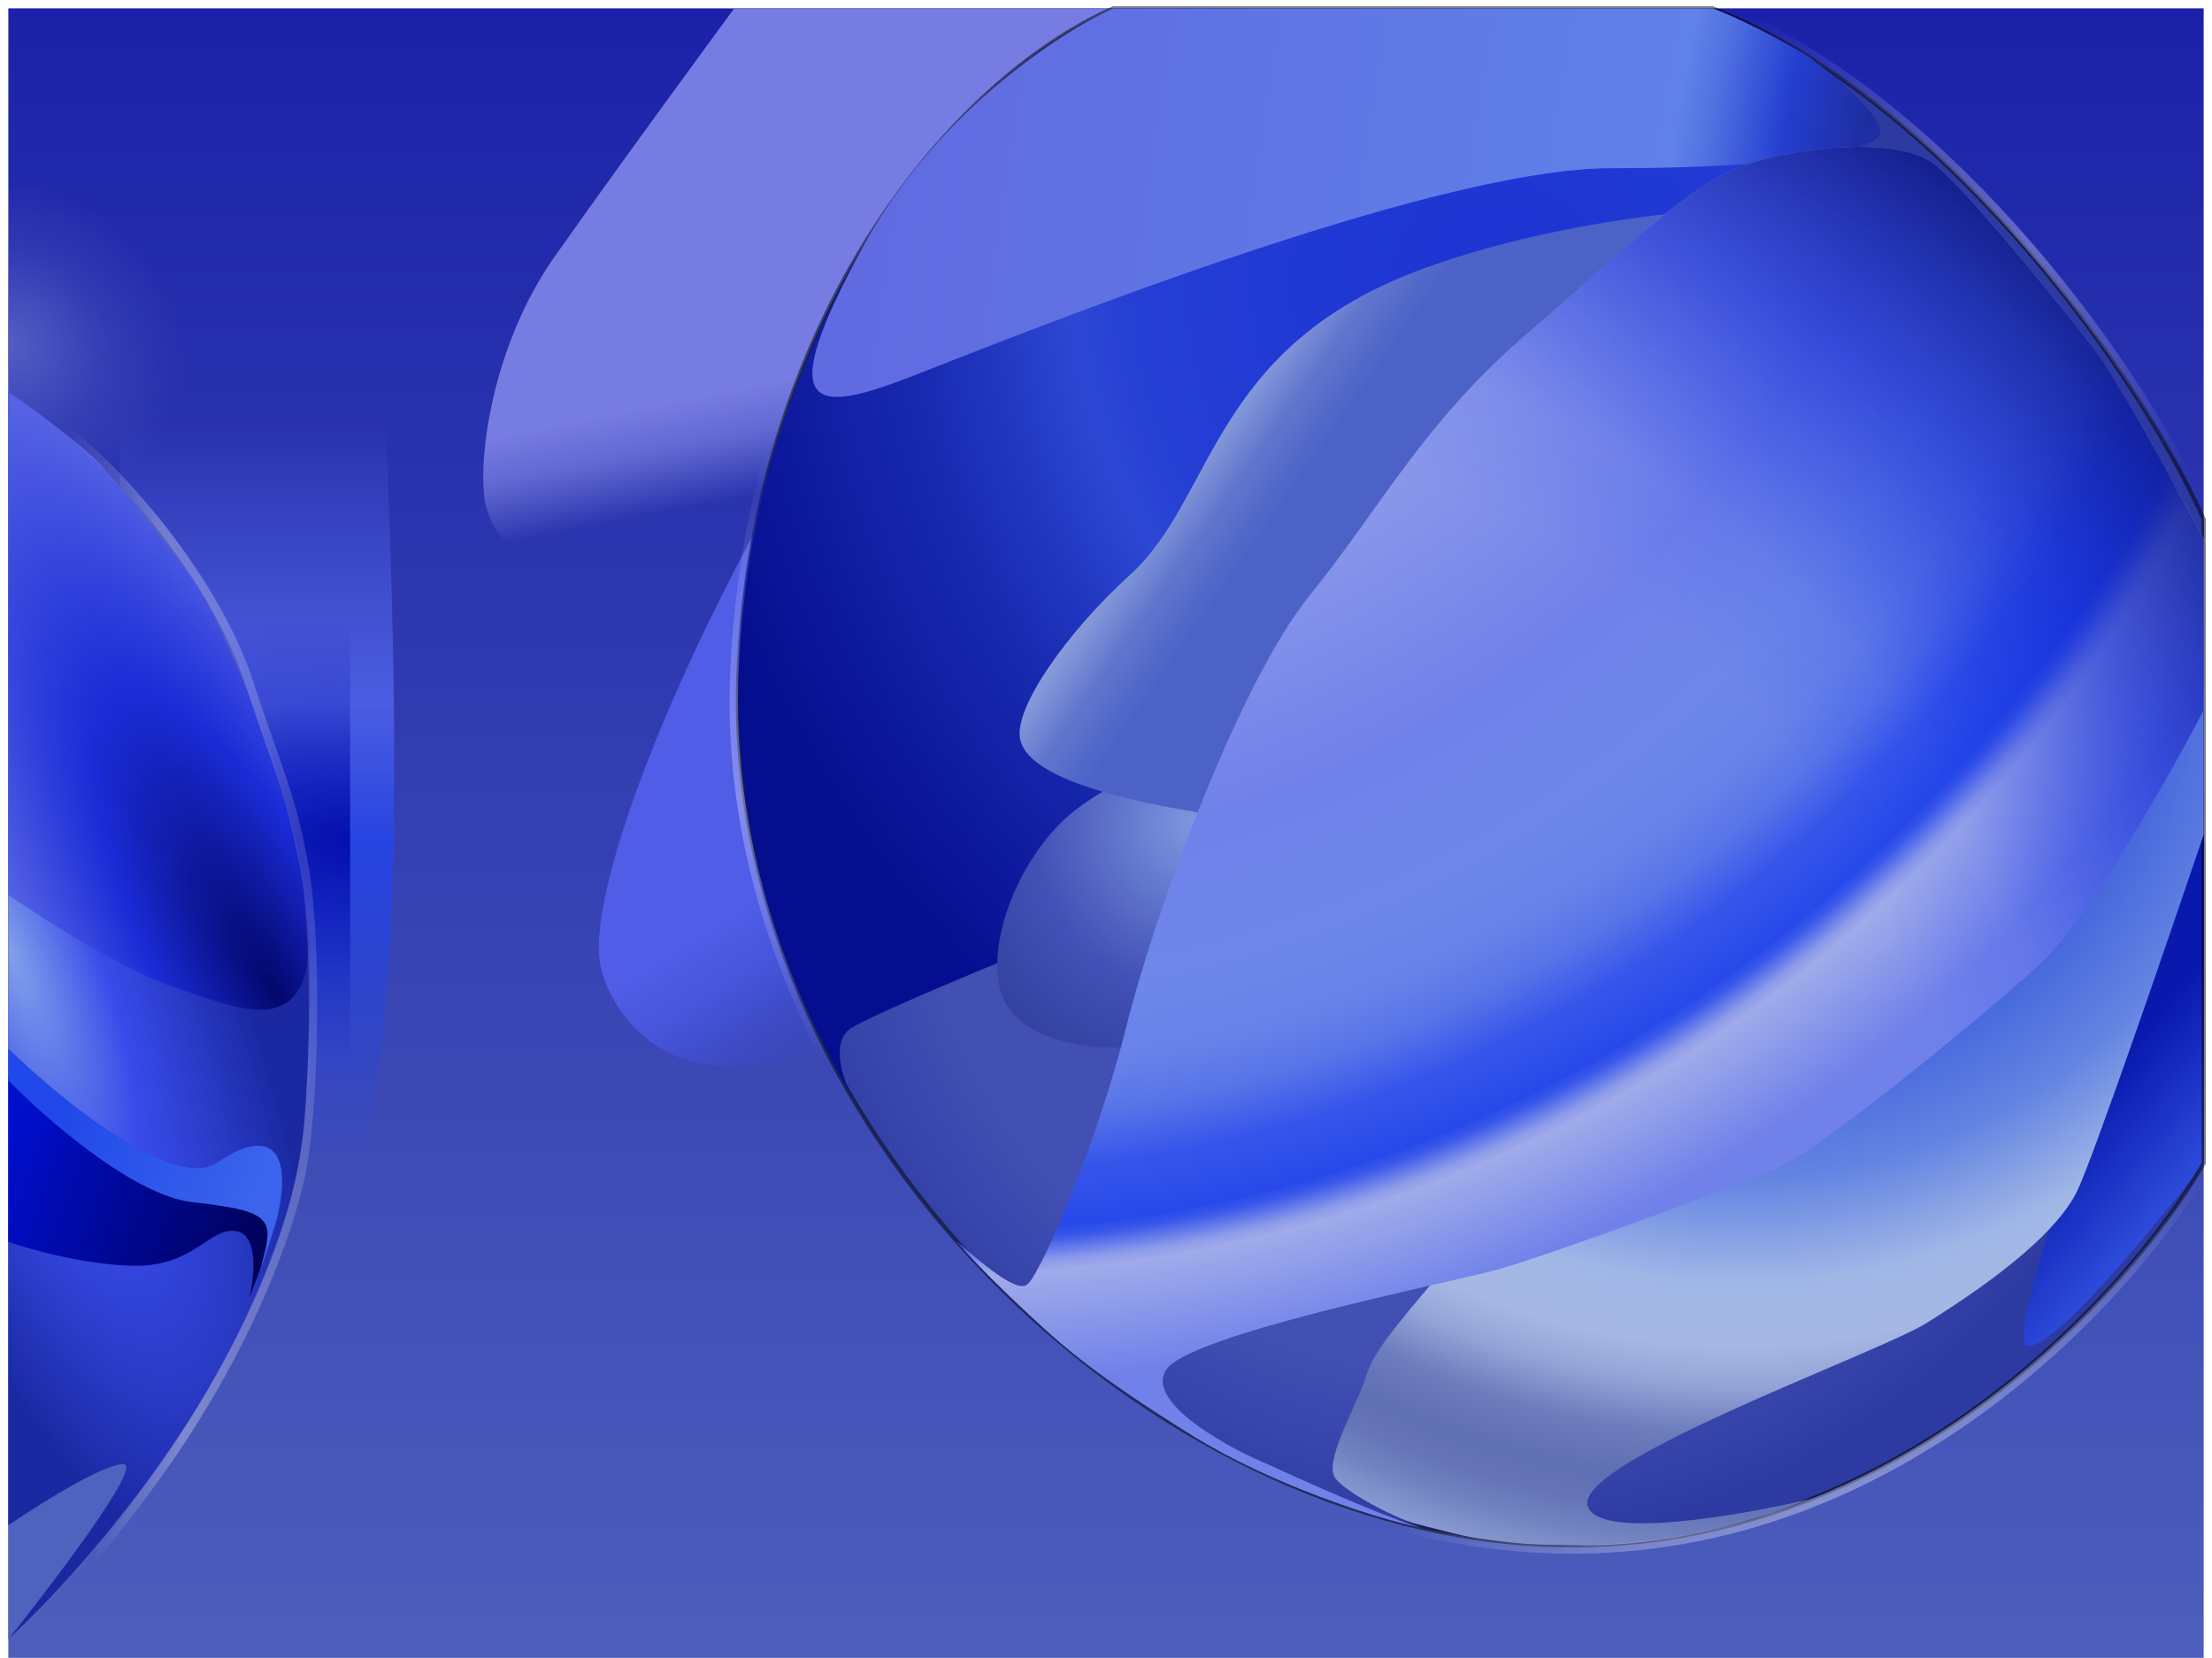
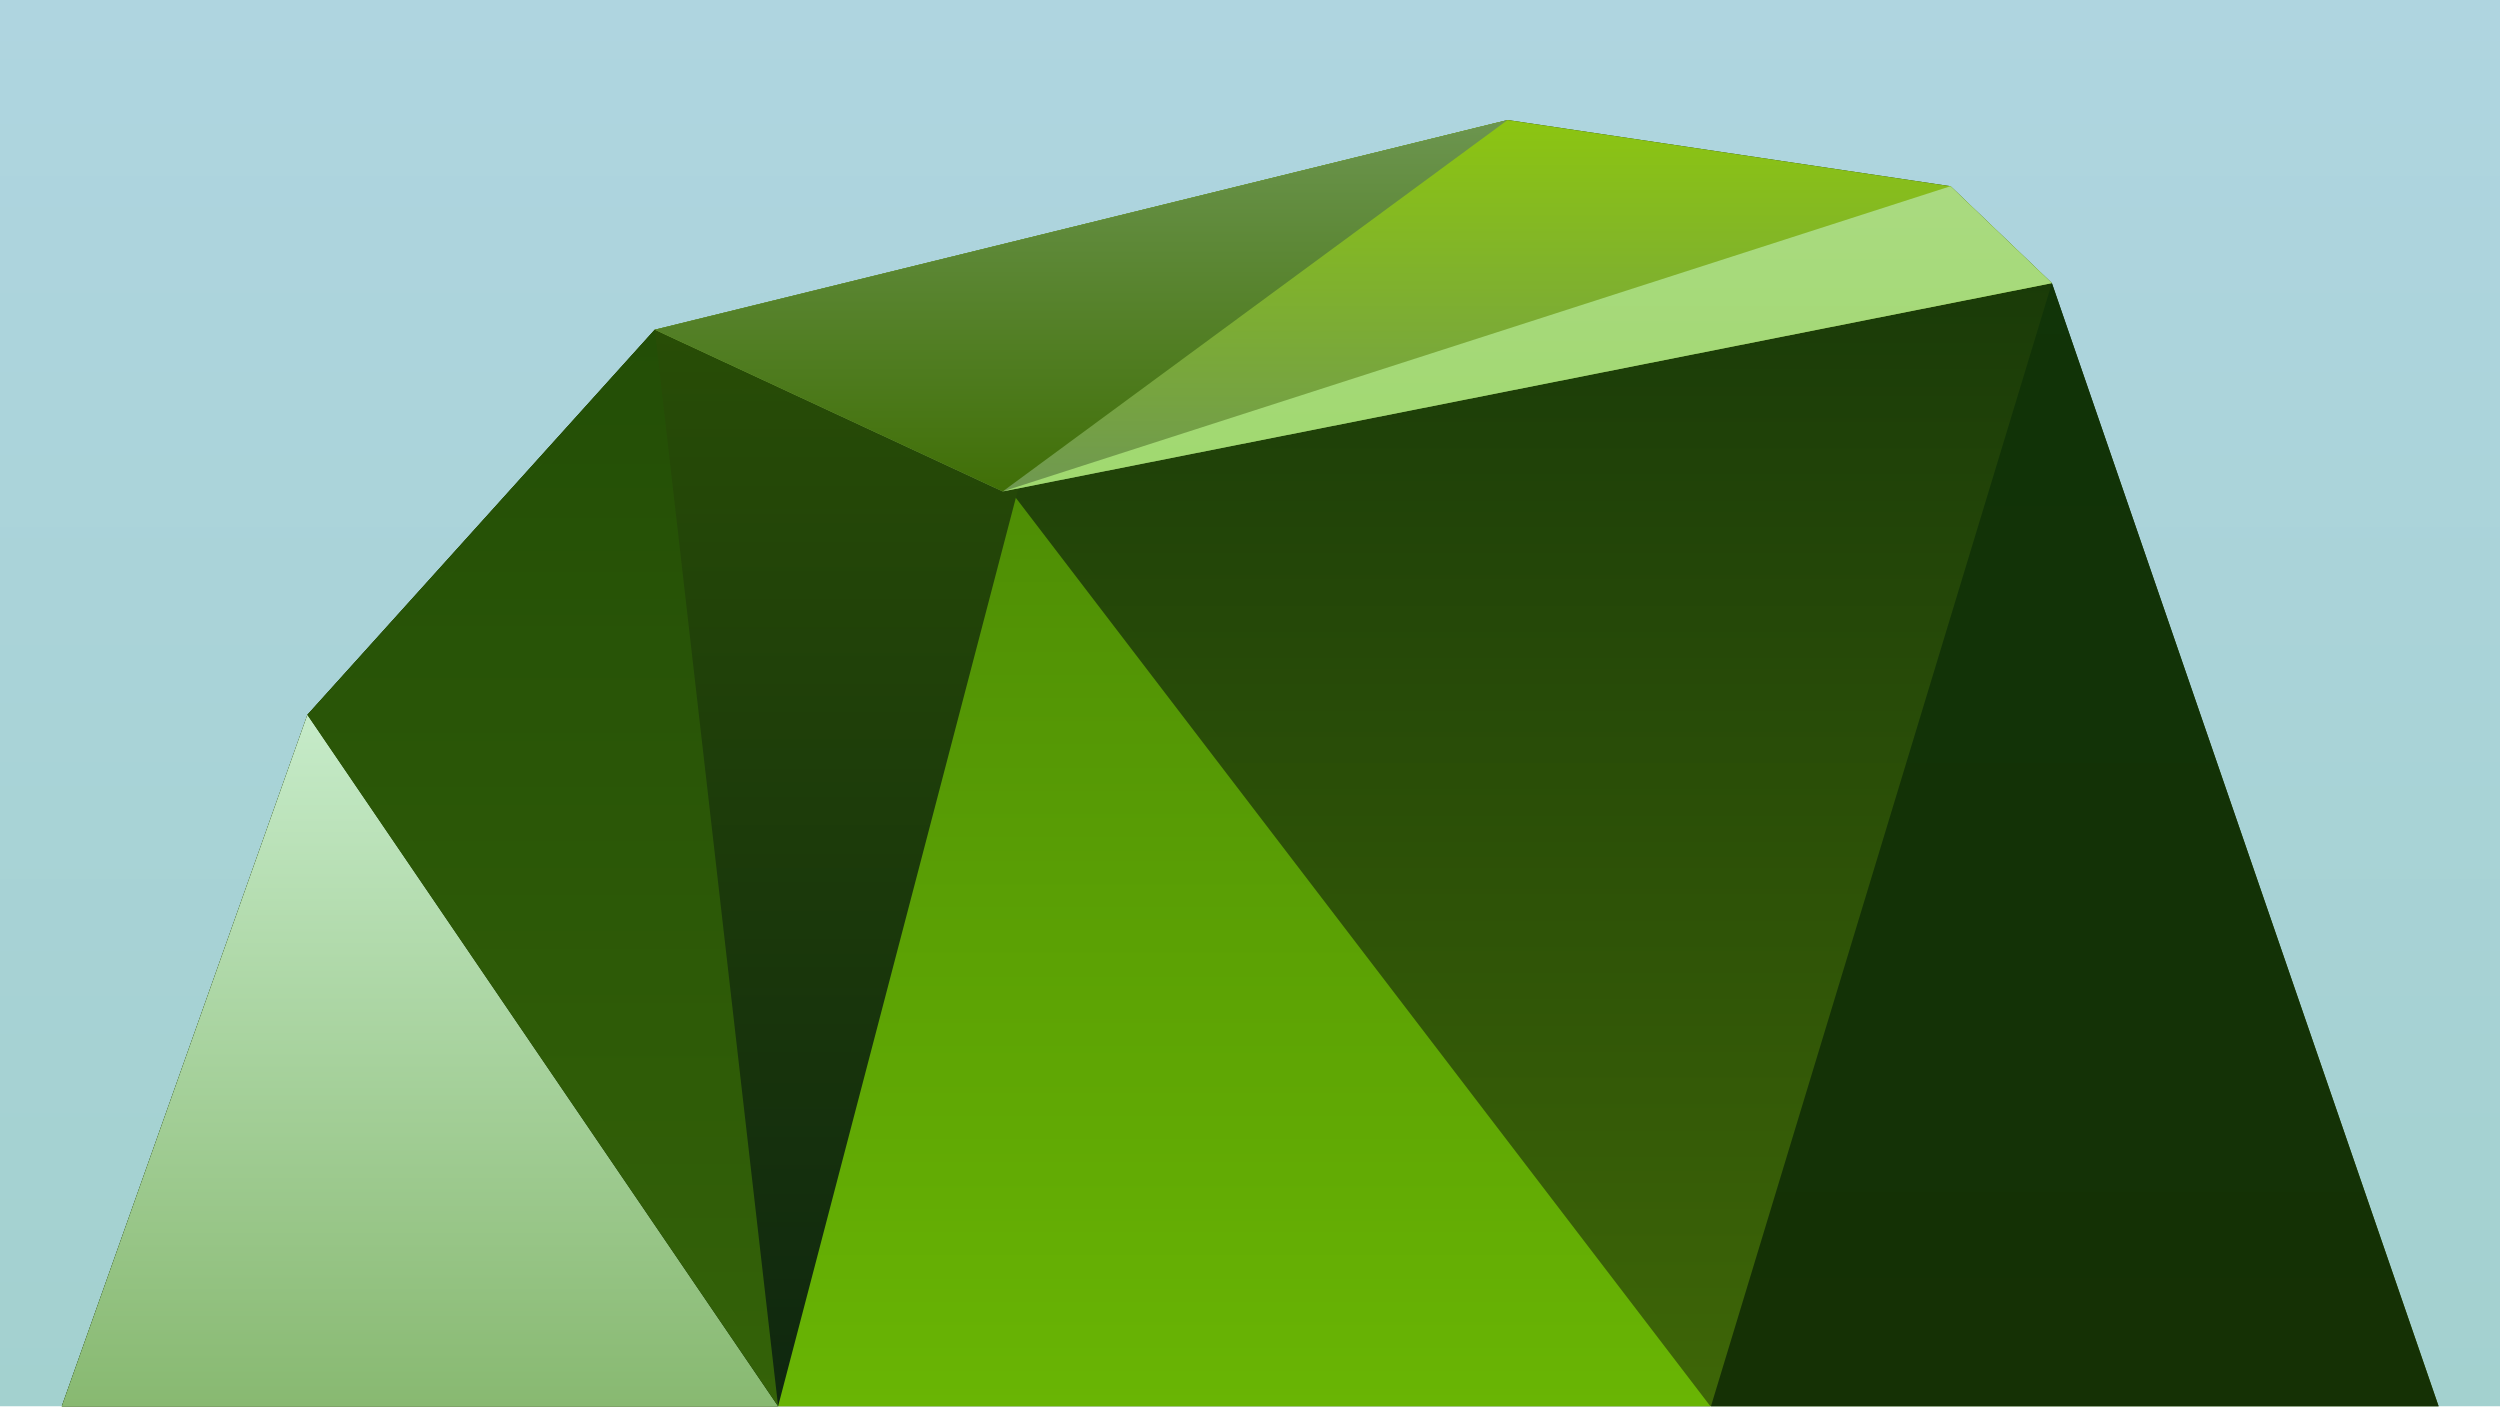
- <svg xmlns="http://www.w3.org/2000/svg" width="531" height="398" viewBox="0 0 531 398" fill="none">
-   <rect x="2" y="2" width="527" height="396" fill="url(#paint0_linear_1662_29)" />
-   <path d="M116.797 121.969C114.256 113.438 117.305 84.112 133.061 61.718C148.818 39.324 176.264 2 176.264 2H322.645C326.711 13.375 329.354 41.99 307.397 65.45C279.95 94.776 150.343 130.5 137.128 132.1C123.913 133.699 119.338 130.5 116.797 121.969Z" fill="url(#paint1_linear_1662_29)" />
-   <path d="M144.243 232.341C140.177 215.278 162.033 158.226 194.562 104.374C244.033 104.729 326.609 123.889 261.144 197.683C179.314 289.926 148.309 249.403 144.243 232.341Z" fill="url(#paint2_linear_1662_29)" />
-   <path d="M529 124.635C510.702 84.112 463.434 22.261 411.082 2H267.243C228.615 19.062 180.94 75.688 177.28 161.426C172.706 268.598 274.867 369.372 374.996 370.972C455.098 372.251 511.041 310.365 529 279.262V124.635Z" fill="url(#paint3_radial_1662_29)" />
-   <path d="M486.306 322.984C491.592 325.543 516.971 294.902 529 279.262V189.152C512.566 232.696 481.02 320.425 486.306 322.984Z" fill="url(#paint4_linear_1662_29)" />
-   <path d="M529 124.635C510.702 84.112 463.434 22.261 411.082 2H267.243C228.615 19.062 180.94 75.688 177.28 161.426C172.706 268.598 274.867 369.372 374.996 370.972C455.098 372.251 511.041 310.365 529 279.262V124.635Z" stroke="black" stroke-opacity="0.5" />
-   <path d="M204.219 262.733C189.987 237.673 178.457 211.013 177.281 169.424C176.045 125.739 190.495 89.977 205.744 61.718L329.76 12.664L439.546 37.724L277.409 215.812C254.537 224.876 207.777 243.858 203.71 247.27C199.644 250.683 202.355 259 204.219 262.733Z" fill="url(#paint5_radial_1662_29)" />
-   <path d="M267.243 2H411.082C419.723 5.199 430.905 11.598 433.446 13.197C438.319 16.264 453.268 28.66 451.235 32.392C449.202 36.124 430.397 40.39 386.686 40.39C342.975 40.39 241.83 81.446 218.45 90.51C195.07 99.575 185.413 99.042 207.268 59.052C224.752 27.06 254.537 7.687 267.243 2Z" fill="url(#paint6_radial_1662_29)" />
-   <path d="M255.045 197.15C265.617 186.912 288.252 179.021 298.248 176.355C306.549 196.439 318.172 238.419 298.248 245.671C273.343 254.735 250.979 252.602 242.847 243.005C234.714 233.407 241.83 209.946 255.045 197.15Z" fill="url(#paint7_radial_1662_29)" />
-   <path d="M367.372 201.948C325.694 200.349 248.437 195.017 244.88 177.421C243.371 169.957 256.062 151.828 271.31 137.965C291.826 119.313 290.624 83.046 341.959 64.384C383.027 49.454 431.922 48.21 451.236 49.454C437.174 100.819 400.714 203.228 367.372 201.948Z" fill="url(#paint8_linear_1662_29)" />
-   <path d="M327.727 330.982C330.268 323.517 331.793 321.384 373.979 273.397L529 164.625V200.349C520.359 225.942 502.164 278.942 498.504 286.193C493.93 295.258 481.223 305.922 462.417 317.652C450.883 324.846 378.553 350.71 381.095 361.374C383.128 369.905 417.859 363.862 434.971 359.774C433.616 360.13 425.314 363.507 422.773 364.04C421.248 364.36 401.425 371.505 377.537 370.972C368.898 370.779 366.863 370.972 355.173 369.372C350.609 368.748 343.483 366.706 339.417 365.64C335.351 364.573 323.661 358.708 320.611 354.976C317.562 351.243 325.186 338.447 327.727 330.982Z" fill="url(#paint9_radial_1662_29)" />
-   <path d="M246.913 308.055C245.896 309.121 243.863 310.72 229.632 297.924C235.223 304.855 248.133 316.692 250.979 319.252C254.537 322.451 263.177 330.449 286.558 344.845C305.262 356.362 330.268 364.573 340.942 366.706C328.744 362.974 303.33 351.03 301.297 350.177C298.756 349.111 274.359 337.38 279.95 328.849C285.541 320.318 347.549 308.055 359.239 304.855C370.93 301.656 417.69 284.594 427.855 279.795C438.021 274.996 474.616 245.137 489.355 231.807C501.147 221.144 520.698 186.486 529 170.49V129.434C522.393 116.993 507.856 90.404 502.57 83.579C495.963 75.048 474.107 47.855 464.959 39.857C455.81 31.859 428.387 35.898 418.198 39.857C404.475 45.189 392.277 57.986 366.863 79.847C341.45 101.708 331.793 121.436 314.512 142.764C297.231 164.092 276.901 220.077 270.293 246.737C263.686 273.397 250.471 304.322 246.913 308.055Z" fill="url(#paint10_radial_1662_29)" />
-   <path d="M246.913 308.055C245.896 309.121 243.863 310.72 229.632 297.924C235.223 304.855 248.133 316.692 250.979 319.252C254.537 322.451 263.177 330.449 286.558 344.845C305.262 356.362 330.268 364.573 340.942 366.706C328.744 362.974 303.33 351.03 301.297 350.177C298.756 349.111 274.359 337.38 279.95 328.849C285.541 320.318 347.549 308.055 359.239 304.855C370.93 301.656 417.69 284.594 427.855 279.795C438.021 274.996 474.616 245.137 489.355 231.807C501.147 221.144 520.698 186.486 529 170.49V129.434C522.393 116.993 507.856 90.404 502.57 83.579C495.963 75.048 474.107 47.855 464.959 39.857C455.81 31.859 428.387 35.898 418.198 39.857C404.475 45.189 392.277 57.986 366.863 79.847C341.45 101.708 331.793 121.436 314.512 142.764C297.231 164.092 276.901 220.077 270.293 246.737C263.686 273.397 250.471 304.322 246.913 308.055Z" fill="url(#paint11_radial_1662_29)" />
-   <path d="M530 279.53L529.866 279.762C520.82 295.428 502.253 318.782 475.892 338.067C449.522 357.359 415.303 372.616 374.98 371.972C324.597 371.167 273.784 345.422 236.156 306.483C198.524 267.542 173.98 215.3 176.282 161.383C179.955 75.315 227.819 18.32 266.839 1.085L267.033 1H411.269L411.444 1.067C437.824 11.277 462.853 31.931 483.556 55.053C504.266 78.182 520.717 103.86 529.912 124.224L530 124.42V279.53Z" stroke="url(#paint12_linear_1662_29)" stroke-width="2" />
-   <path d="M63.988 328.026C102.952 292.429 95.277 174.195 91.145 62.318L27.976 21L30.928 349.639C28.96 354.301 32.817 356.504 63.988 328.026Z" fill="url(#paint13_linear_1662_29)" />
-   <path d="M84.06 289.251V109.358L39.193 78.846V289.251H84.06Z" fill="url(#paint14_radial_1662_29)" />
-   <path d="M2 123.978V21.636L100 72.489L49.819 145.59L2 123.978Z" fill="url(#paint15_radial_1662_29)" />
-   <path d="M28.566 116.35C19.12 106.179 6.92 97.28 2 94.102V393.5C5.936 390.745 18.176 379.261 35.651 355.36C57.494 325.484 67.53 298.15 71.072 282.894C74.615 267.638 75.205 226.956 72.253 209.157C69.301 191.358 65.169 183.73 59.265 165.296C53.361 146.862 40.373 129.063 28.566 116.35Z" fill="#4F62BE" />
-   <path d="M29.747 351.546C25.496 351.038 9.478 361.081 2 366.166V200.893L70.482 219.328C72.647 212.547 76.267 212.208 73.434 265.096C70.6 317.983 24.631 372.735 2 393.5C13.02 379.727 33.998 352.055 29.747 351.546Z" fill="url(#paint16_radial_1662_29)" />
-   <path d="M56.904 289.887C67.53 289.887 65.169 298.15 59.855 311.499C61.036 306.626 62.099 296.625 56.904 295.608C50.41 294.336 46.867 303.871 32.699 303.871C21.364 303.871 7.51 300.057 2 298.15V258.739C5.739 262.129 14.516 269.927 19.711 273.995C26.205 279.08 46.277 289.887 56.904 289.887Z" fill="url(#paint17_linear_1662_29)" />
-   <path d="M42.145 237.126C30.81 233.567 10.659 220.811 2 214.878V94.102C7.51 97.916 19.593 106.688 23.843 111.265C29.157 116.986 43.325 134.784 46.867 139.869C50.41 144.955 68.711 180.552 73.434 216.785C78.157 253.018 56.313 241.576 42.145 237.126Z" fill="url(#paint18_radial_1662_29)" />
-   <path d="M52.181 279.08C65.169 270.181 70.482 276.538 66.349 293.065C64.578 298.786 61.508 308.448 63.398 301.328C65.759 292.429 63.988 290.522 46.277 288.615C32.108 287.09 10.855 268.486 2 259.375V251.747C14.398 263.824 41.79 286.2 52.181 279.08Z" fill="url(#paint19_linear_1662_29)" />
-   <path d="M2.543 93.262C7.507 96.469 19.779 105.419 29.299 115.669C41.154 128.434 54.251 146.359 60.218 164.991C66.082 183.303 70.272 191.1 73.239 208.993C74.73 217.983 75.319 232.675 75.098 246.994C74.876 261.303 73.843 275.38 72.046 283.12C68.474 298.504 58.383 325.963 36.458 355.95C18.964 379.878 6.646 391.469 2.573 394.319L1 395.421V92.265L2.543 93.262Z" stroke="url(#paint20_linear_1662_29)" stroke-width="2" />
+ <svg xmlns="http://www.w3.org/2000/svg" version="1.1" width="640" height="360" viewBox="0,0,640,360">
  <defs>
-     <linearGradient id="paint0_linear_1662_29" x1="265.5" y1="2" x2="265.5" y2="398" gradientUnits="userSpaceOnUse">
-       <stop stop-color="#1B22A9" />
-       <stop offset="1" stop-color="#4D5EBC" />
+     <linearGradient x1="240" y1="-0.141" x2="240" y2="359.859" gradientUnits="userSpaceOnUse" id="color-1">
+       <stop offset="0" stop-color="#afd5e0" />
+       <stop offset="1" stop-color="#a3d1cf" />
    </linearGradient>
-     <linearGradient id="paint1_linear_1662_29" x1="168.132" y1="94.776" x2="173.149" y2="120.282" gradientUnits="userSpaceOnUse">
-       <stop stop-color="#777CE2" />
-       <stop offset="0.429" stop-color="#7B80E2" stop-opacity="0.701" />
-       <stop offset="1" stop-color="#8389E1" stop-opacity="0" />
+     <linearGradient x1="240.049" y1="30.582" x2="240.049" y2="359.859" gradientUnits="userSpaceOnUse" id="color-2">
+       <stop offset="0" stop-color="#153508" />
+       <stop offset="1" stop-color="#3e6607" />
    </linearGradient>
-     <linearGradient id="paint2_linear_1662_29" x1="181.347" y1="216.345" x2="202.047" y2="249.059" gradientUnits="userSpaceOnUse">
-       <stop stop-color="#4F5DE7" />
-       <stop offset="0.365" stop-color="#4B59E5" stop-opacity="0.798" />
-       <stop offset="1" stop-color="#3B4ADB" stop-opacity="0" />
+     <linearGradient x1="146.837" y1="110.179" x2="146.837" y2="359.859" gradientUnits="userSpaceOnUse" id="color-3">
+       <stop offset="0" stop-color="#4c8b05" />
+       <stop offset="1" stop-color="#69b504" />
    </linearGradient>
-     <radialGradient id="paint3_radial_1662_29" cx="0" cy="0" r="1" gradientUnits="userSpaceOnUse" gradientTransform="translate(353.066 186.496) rotate(90) scale(184.496 175.934)">
-       <stop offset="0.764" stop-color="#424FB3" />
-       <stop offset="0.899" stop-color="#3744AA" />
-       <stop offset="1" stop-color="#2D3AA2" />
-     </radialGradient>
-     <linearGradient id="paint4_linear_1662_29" x1="494.946" y1="270.731" x2="522.48" y2="293.949" gradientUnits="userSpaceOnUse">
-       <stop stop-color="#0919AE" />
-       <stop offset="1" stop-color="#3252E0" />
+     <linearGradient x1="62.211" y1="84.259" x2="62.211" y2="359.859" gradientUnits="userSpaceOnUse" id="color-4">
+       <stop offset="0" stop-color="#284d06" />
+       <stop offset="1" stop-color="#0f270f" />
    </linearGradient>
-     <radialGradient id="paint5_radial_1662_29" cx="0" cy="0" r="1" gradientTransform="matrix(-167.219 107.706 -112.99 -193.055 360.764 73.9815)" gradientUnits="userSpaceOnUse">
-       <stop stop-color="#1C33D3" />
-       <stop offset="0.435" stop-color="#253ED4" />
-       <stop offset="0.477" stop-color="#2943D5" />
-       <stop offset="0.51" stop-color="#2D48D5" />
-       <stop offset="0.547" stop-color="#2942CE" />
-       <stop offset="0.593" stop-color="#233AC4" />
-       <stop offset="0.697" stop-color="#192BB2" />
-       <stop offset="1" stop-color="#050E8F" />
-     </radialGradient>
-     <radialGradient id="paint6_radial_1662_29" cx="0" cy="0" r="1" gradientTransform="matrix(-227.195 -48.5209 133.363 -687.221 449.711 28.1266)" gradientUnits="userSpaceOnUse">
-       <stop stop-color="#1D2C9D" />
-       <stop offset="0.087" stop-color="#243ED0" />
-       <stop offset="0.164" stop-color="#5272E2" />
-       <stop offset="0.198" stop-color="#6081E8" />
-       <stop offset="1" stop-color="#606BE1" />
-     </radialGradient>
-     <radialGradient id="paint7_radial_1662_29" cx="0" cy="0" r="1" gradientTransform="matrix(-45.2356 61.3175 -57.0372 -46.307 286.049 197.683)" gradientUnits="userSpaceOnUse">
-       <stop stop-color="#7E96DF" />
-       <stop offset="0.519" stop-color="#4151B6" />
-       <stop offset="1" stop-color="#2C3994" />
-     </radialGradient>
-     <linearGradient id="paint8_linear_1662_29" x1="241.83" y1="109.172" x2="364.7" y2="195.264" gradientUnits="userSpaceOnUse">
-       <stop offset="0.173" stop-color="#ADC0E6" />
-       <stop offset="0.279" stop-color="#7A8ED6" />
-       <stop offset="0.327" stop-color="#6076CD" />
-       <stop offset="0.409" stop-color="#4C62C7" />
+     <linearGradient x1="266.453" y1="30.582" x2="266.453" y2="125.668" gradientUnits="userSpaceOnUse" id="color-5">
+       <stop offset="0" stop-color="#8cc511" />
+       <stop offset="1" stop-color="#6f9851" />
    </linearGradient>
-     <radialGradient id="paint9_radial_1662_29" cx="0" cy="0" r="1" gradientTransform="matrix(25.4133 249.536 -252.827 28.3364 419.215 158.76)" gradientUnits="userSpaceOnUse">
-       <stop offset="0.327" stop-color="#3053D9" />
-       <stop offset="0.495" stop-color="#6484E2" />
-       <stop offset="0.567" stop-color="#90A9E5" />
-       <stop offset="0.596" stop-color="#A0B7E6" />
-       <stop offset="0.654" stop-color="#A6B7E3" />
-       <stop offset="0.692" stop-color="#94A4D7" />
-       <stop offset="0.737" stop-color="#6E7DBD" />
-       <stop offset="0.784" stop-color="#606EB3" />
-       <stop offset="0.815" stop-color="#6675B7" />
-       <stop offset="0.84" stop-color="#7181C0" />
-       <stop offset="0.883" stop-color="#8C9ED3" />
-       <stop offset="0.938" stop-color="#A2B6E3" />
-     </radialGradient>
-     <radialGradient id="paint10_radial_1662_29" cx="0" cy="0" r="1" gradientTransform="matrix(213.98 359.374 -324.585 212.69 205.235 -84.3778)" gradientUnits="userSpaceOnUse">
-       <stop offset="0.457" stop-color="#A0ABEA" />
-       <stop offset="0.697" stop-color="#7081EA" />
-       <stop offset="0.776" stop-color="#6E87E9" />
-       <stop offset="0.822" stop-color="#6882E9" />
-       <stop offset="0.85" stop-color="#5874E9" />
-       <stop offset="0.88" stop-color="#3655EA" />
-       <stop offset="0.913" stop-color="#2749EA" />
-       <stop offset="0.919" stop-color="#3B59EA" />
-       <stop offset="0.932" stop-color="#8C9BEA" />
-       <stop offset="0.938" stop-color="#A0ABEA" />
-       <stop offset="1" stop-color="#7081EA" />
-     </radialGradient>
-     <radialGradient id="paint11_radial_1662_29" cx="0" cy="0" r="1" gradientTransform="matrix(256.166 -242.604 219.119 254.622 267.243 318.185)" gradientUnits="userSpaceOnUse">
-       <stop offset="0.606" stop-color="#002CFF" stop-opacity="0" />
-       <stop offset="0.683" stop-color="#0829E7" stop-opacity="0.1" />
-       <stop offset="0.822" stop-color="#0F26CF" stop-opacity="0.6" />
-       <stop offset="1" stop-color="#0B1370" />
-     </radialGradient>
-     <linearGradient id="paint12_linear_1662_29" x1="287.066" y1="2" x2="444.19" y2="365.671" gradientUnits="userSpaceOnUse">
-       <stop offset="0.139" stop-color="white" stop-opacity="0" />
-       <stop offset="0.248" stop-color="white" stop-opacity="0.2" />
-       <stop offset="0.332" stop-color="white" stop-opacity="0.3" />
-       <stop offset="0.498" stop-color="white" stop-opacity="0" />
-       <stop offset="0.894" stop-color="white" stop-opacity="0" />
-       <stop offset="1" stop-color="white" stop-opacity="0.4" />
+     <linearGradient x1="27.504" y1="182.846" x2="27.504" y2="359.859" gradientUnits="userSpaceOnUse" id="color-6">
+       <stop offset="0" stop-color="#c6ebc9" />
+       <stop offset="1" stop-color="#88b971" />
    </linearGradient>
-     <linearGradient id="paint13_linear_1662_29" x1="61.311" y1="21" x2="61.311" y2="352.437" gradientUnits="userSpaceOnUse">
-       <stop offset="0.24" stop-color="#4B5DE1" stop-opacity="0" />
-       <stop offset="0.447" stop-color="#4B5DE1" />
-       <stop offset="0.548" stop-color="#2644E1" />
-       <stop offset="0.779" stop-color="#2644E1" stop-opacity="0" />
+     <linearGradient x1="196.782" y1="30.582" x2="196.782" y2="125.668" gradientUnits="userSpaceOnUse" id="color-7">
+       <stop offset="0" stop-color="#6c954f" />
+       <stop offset="1" stop-color="#406f07" />
    </linearGradient>
-     <radialGradient id="paint14_radial_1662_29" cx="0" cy="0" r="1" gradientTransform="matrix(-91.506 -6.35665 3.19958 -53.3993 84.6506 202.165)" gradientUnits="userSpaceOnUse">
-       <stop stop-color="#050FAD" />
-       <stop offset="0.625" stop-color="#050FAD" stop-opacity="0.264" />
-       <stop offset="1" stop-color="#050FAD" stop-opacity="0" />
-     </radialGradient>
-     <radialGradient id="paint15_radial_1662_29" cx="0" cy="0" r="1" gradientTransform="matrix(40.7349 15.8916 -12.5641 37.338 2 82.6595)" gradientUnits="userSpaceOnUse">
-       <stop stop-color="#535EC4" />
-       <stop offset="0.572" stop-color="#535EC4" stop-opacity="0.283" />
-       <stop offset="1" stop-color="#535EC4" stop-opacity="0" />
-     </radialGradient>
-     <radialGradient id="paint16_radial_1662_29" cx="0" cy="0" r="1" gradientTransform="matrix(61.9879 149.381 -44.7927 21.5496 2 228.227)" gradientUnits="userSpaceOnUse">
-       <stop stop-color="#82A0EA" />
-       <stop offset="0.407" stop-color="#384BE9" />
-       <stop offset="1" stop-color="#1A29A2" />
-     </radialGradient>
-     <linearGradient id="paint17_linear_1662_29" x1="0.229" y1="277.173" x2="64.529" y2="300.056" gradientUnits="userSpaceOnUse">
-       <stop stop-color="#000ECE" />
-       <stop offset="1" stop-color="#000156" />
+     <linearGradient x1="266.453" y1="30.582" x2="266.453" y2="125.668" gradientUnits="userSpaceOnUse" id="color-8">
+       <stop offset="0" stop-color="#acda84" />
+       <stop offset="1" stop-color="#a0d96f" />
    </linearGradient>
-     <radialGradient id="paint18_radial_1662_29" cx="0" cy="0" r="1" gradientTransform="matrix(-74.9759 -137.939 40.6561 -25.6201 65.759 237.762)" gradientUnits="userSpaceOnUse">
-       <stop stop-color="#03076C" />
-       <stop offset="0.505" stop-color="#1B2CD7" />
-       <stop offset="1" stop-color="#5563E4" />
-     </radialGradient>
-     <linearGradient id="paint19_linear_1662_29" x1="63.988" y1="284.801" x2="13.469" y2="266.369" gradientUnits="userSpaceOnUse">
-       <stop stop-color="#3C64EC" />
-       <stop offset="1" stop-color="#2048EA" />
+     <linearGradient x1="62.211" y1="84.259" x2="62.211" y2="359.859" gradientUnits="userSpaceOnUse" id="color-9">
+       <stop offset="0" stop-color="#234e06" />
+       <stop offset="1" stop-color="#346208" />
    </linearGradient>
-     <linearGradient id="paint20_linear_1662_29" x1="2" y1="235.219" x2="121.853" y2="232.478" gradientUnits="userSpaceOnUse">
-       <stop offset="0.139" stop-color="white" stop-opacity="0" />
-       <stop offset="0.332" stop-color="white" stop-opacity="0.3" />
-       <stop offset="0.695" stop-color="white" stop-opacity="0.1" />
+     <linearGradient x1="240.049" y1="30.582" x2="240.049" y2="359.859" gradientUnits="userSpaceOnUse" id="color-10">
+       <stop offset="0" stop-color="#103408" />
+       <stop offset="1" stop-color="#153105" />
    </linearGradient>
  </defs>
+   <g transform="translate(80,0.14147)">
+     <g data-paper-data="{&quot;isPaintingLayer&quot;:true}" fill-rule="nonzero" stroke="none" stroke-width="0" stroke-linecap="butt" stroke-linejoin="miter" stroke-miterlimit="10" stroke-dasharray="" stroke-dashoffset="0" style="mix-blend-mode: normal">
+       <path d="M-80,359.859v-360h640v360z" fill="url(#color-1)" />
+       <path d="M-64.187,359.859l62.876,-177.013l88.932,-98.587l218.322,-53.677l113.392,16.947l25.949,24.815l99.001,287.515z" fill="url(#color-2)" />
+       <path d="M-64.187,359.859l231.142,-249.68l190.907,249.68z" fill="url(#color-3)" />
+       <path d="M-64.187,359.859l62.876,-177.013l88.932,-98.587l100.989,10.362l-69.415,265.238z" fill="url(#color-4)" />
+       <path d="M176.689,125.668l-89.068,-41.41l218.322,-53.677l113.392,16.947l25.949,24.815z" fill="url(#color-5)" />
+       <path d="M-64.187,359.859l62.876,-177.013l120.506,177.013z" fill="url(#color-6)" />
+       <path d="M176.689,125.668l-89.068,-41.41l218.322,-53.677z" fill="url(#color-7)" />
+       <path d="M176.689,125.668l242.646,-78.139l25.949,24.815z" fill="url(#color-8)" />
+       <path d="M-1.311,182.846l88.932,-98.587l31.574,275.6z" fill="url(#color-9)" />
+       <path d="M445.284,72.344l99.001,287.515l-186.279,-0z" fill="url(#color-10)" />
+     </g>
+   </g>
</svg>
